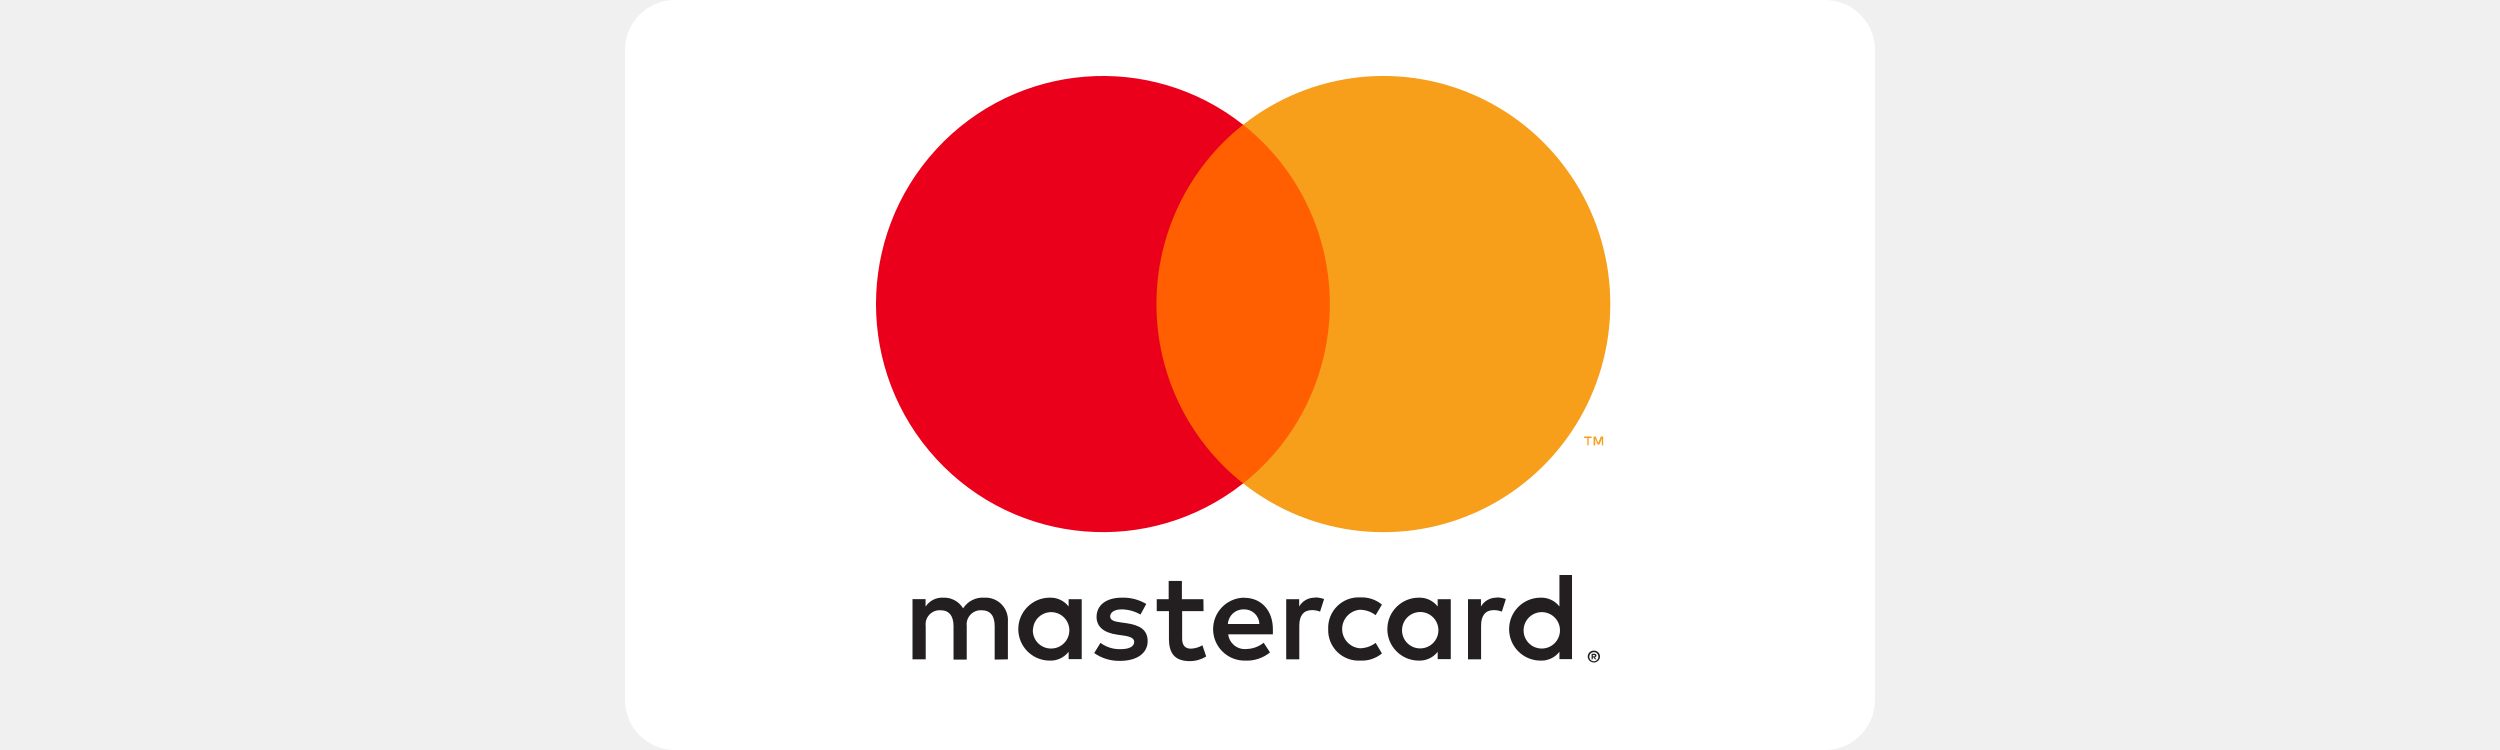
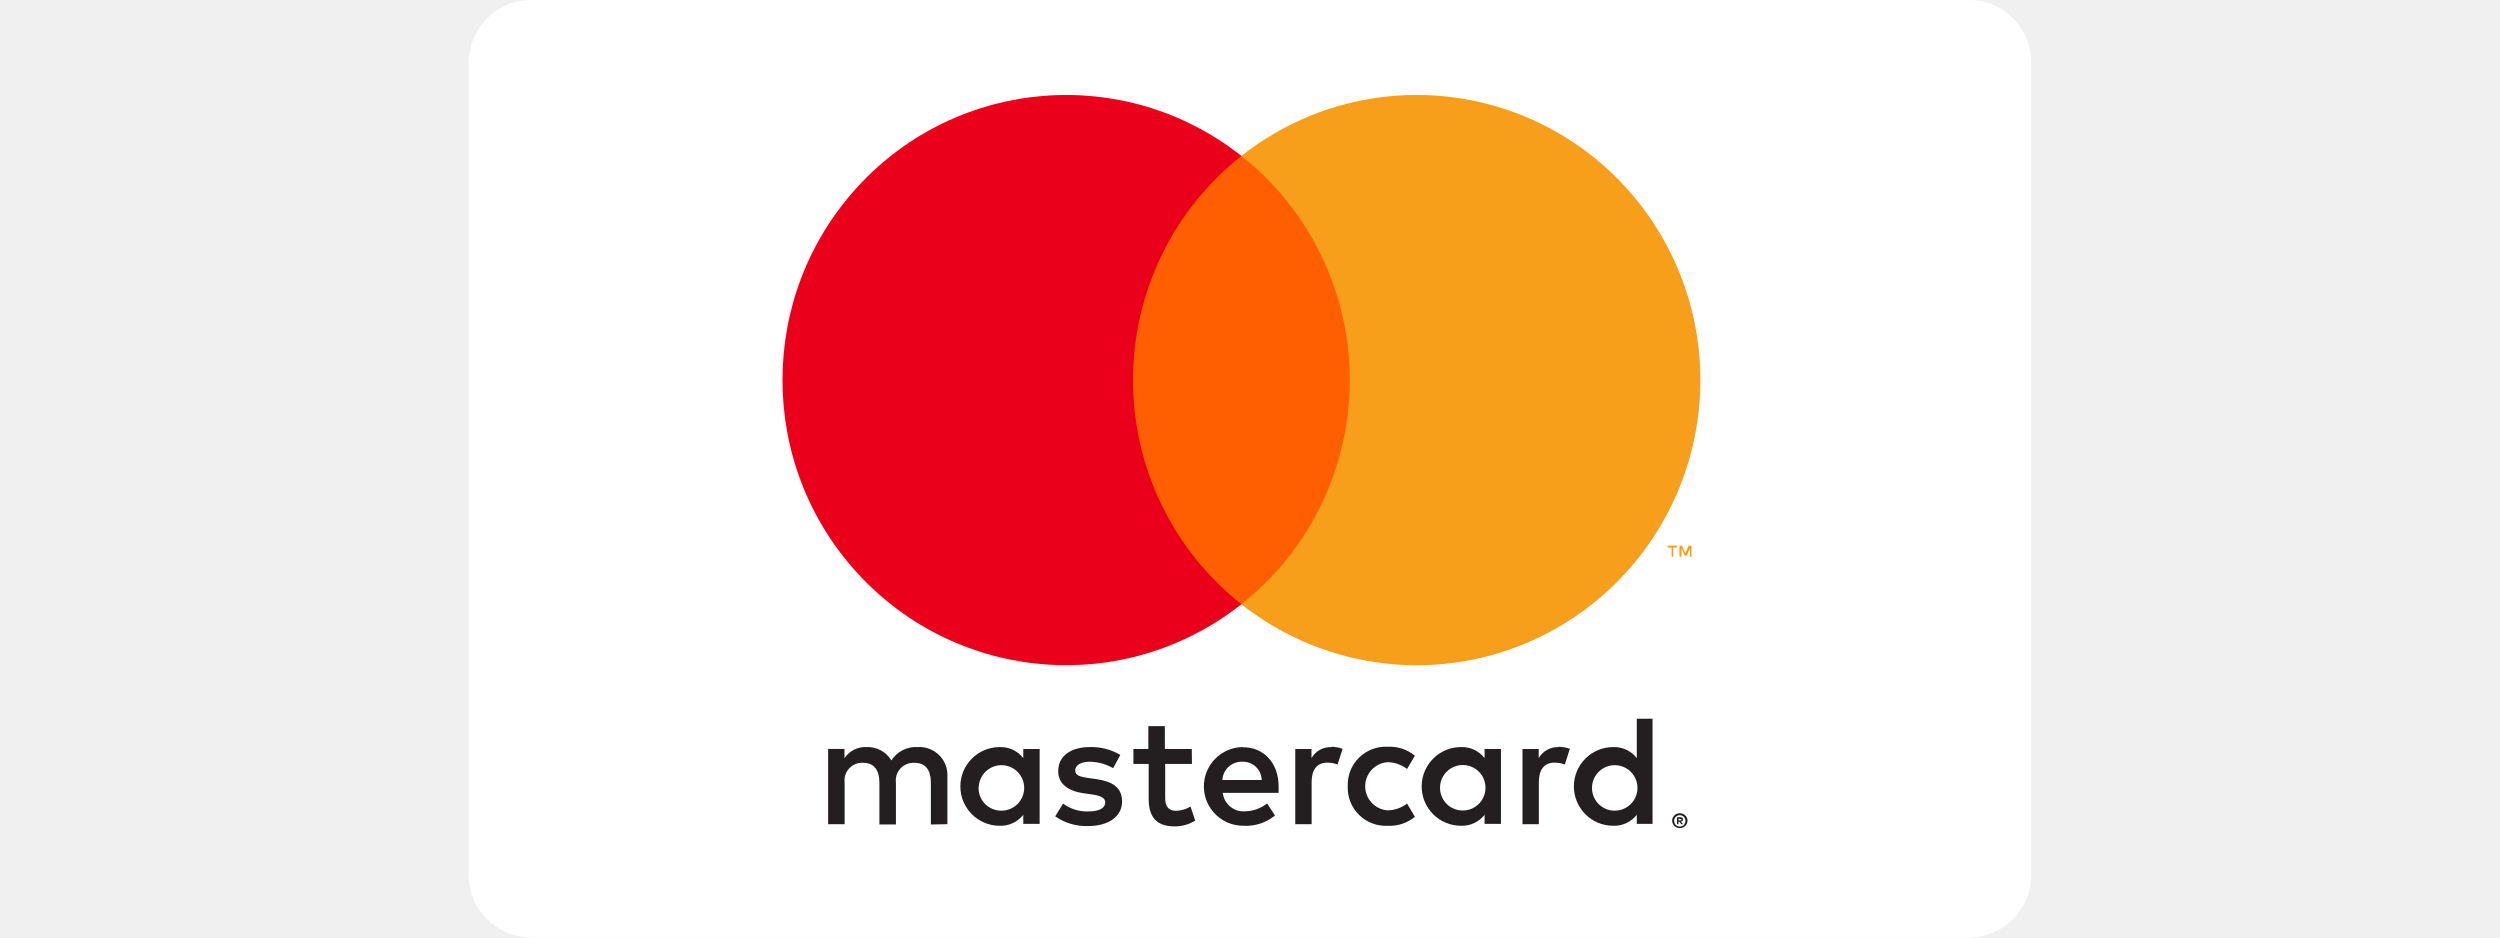
- <svg xmlns="http://www.w3.org/2000/svg" height="30" viewBox="0 0 100 60" width="100">
+ <svg xmlns="http://www.w3.org/2000/svg" height="30" viewBox="0 0 100 60" width="80">
  <g fill="none" fill-rule="evenodd" transform="translate(0 -1)">
    <rect fill="#fff" fill-rule="nonzero" height="60" rx="4" width="100" y="1" />
    <path d="m13 0h74v61h-74z" />
    <g fill-rule="nonzero">
      <path d="m30.632 53.748v-3.022c.036-.514-.152-1.019-.514-1.385s-.865-.559-1.379-.529c-.678-.044-1.326.284-1.691.856-.333-.555-.944-.884-1.591-.856-.563-.028-1.1.244-1.41.715v-.594h-1.047v4.814h1.057v-2.649c-.046-.333.06-.67.288-.917.228-.247.554-.38.89-.362.695 0 1.047.453 1.047 1.269v2.679h1.057v-2.669c-.044-.333.063-.668.29-.915.227-.247.553-.38.888-.364.715 0 1.057.453 1.057 1.269v2.679zm15.641-4.814h-1.722v-1.46h-1.057v1.46h-.956v.957h.977v2.216c0 1.118.433 1.783 1.671 1.783.463.002.916-.128 1.309-.373l-.302-.896c-.281.168-.599.261-.926.272-.503 0-.695-.322-.695-.806v-2.196h1.712zm8.93-.121c-.52-.015-1.007.255-1.269.705v-.584h-1.037v4.814h1.047v-2.699c0-.796.342-1.239 1.007-1.239.224-.003.446.038.654.121l.322-1.007c-.239-.086-.491-.13-.745-.131zm-13.501.504c-.593-.353-1.274-.527-1.963-.504-1.218 0-2.014.584-2.014 1.541 0 .786.584 1.269 1.661 1.42l.503.071c.574.081.846.232.846.504 0 .373-.383.584-1.097.584-.575.017-1.139-.161-1.601-.504l-.503.816c.61.426 1.34.645 2.084.624 1.389 0 2.195-.655 2.195-1.571 0-.917-.634-1.289-1.681-1.44l-.503-.071c-.453-.06-.816-.151-.816-.473 0-.322.342-.564.916-.564.53.006 1.05.148 1.51.413zm28.044-.504c-.52-.015-1.007.255-1.269.705v-.584h-1.037v4.814h1.047v-2.699c0-.796.342-1.239 1.007-1.239.224-.003.446.038.654.121l.322-1.007c-.239-.086-.491-.13-.745-.131zm-13.491 2.518c-.025.684.239 1.347.728 1.826.489.479 1.157.73 1.84.692.629.032 1.247-.173 1.732-.574l-.503-.846c-.362.276-.803.428-1.259.433-.803-.065-1.421-.735-1.421-1.541 0-.806.618-1.476 1.421-1.541.455.005.897.157 1.259.433l.503-.846c-.485-.401-1.103-.606-1.732-.574-.683-.039-1.351.212-1.84.692-.489.479-.753 1.142-.728 1.826zm9.806 0v-2.397h-1.047v.584c-.361-.464-.923-.727-1.51-.705-1.39 0-2.517 1.127-2.517 2.518s1.127 2.518 2.517 2.518c.587.022 1.149-.241 1.51-.705v.584h1.047zm-3.896 0c.047-.79.716-1.398 1.507-1.369.791.03 1.413.686 1.4 1.478-.013.792-.656 1.428-1.447 1.432-.403.005-.79-.158-1.067-.451-.277-.293-.42-.688-.393-1.09zm-12.635-2.518c-1.39.019-2.501 1.163-2.482 2.553s1.162 2.502 2.552 2.483c.724.037 1.437-.196 1.999-.655l-.503-.776c-.398.319-.89.496-1.399.504-.72.062-1.358-.46-1.44-1.178h3.574c0-.131 0-.262 0-.403 0-1.511-.936-2.518-2.285-2.518zm0 .937c.316-.007.623.113.851.332.228.219.361.52.367.837h-2.517c.038-.672.606-1.191 1.279-1.168zm26.232 1.591v-4.341h-1.007v2.518c-.361-.464-.923-.727-1.51-.705-1.39 0-2.517 1.127-2.517 2.518s1.127 2.518 2.517 2.518c.587.022 1.149-.241 1.51-.705v.584h1.007zm1.747 1.707c.065-.001.13.011.191.035.058.024.111.058.156.101.044.043.08.095.106.151.052.119.052.254 0 .373-.026.056-.061.108-.106.151-.045.043-.098.077-.156.101-.06.027-.125.04-.191.04-.195-.001-.371-.115-.453-.292-.051-.119-.051-.254 0-.373.026-.056.061-.108.106-.151.045-.043.098-.077.156-.101.066-.026.136-.038.206-.035zm0 .851c.05 0.0.1-.01.146-.03.043-.019.083-.047.116-.081.131-.142.131-.361 0-.504-.033-.034-.072-.061-.116-.081-.046-.02-.096-.03-.146-.03-.05 0-.1.011-.146.03-.045.019-.086.046-.121.081-.131.142-.131.361 0 .504.035.035.076.062.121.081.051.022.106.032.161.03zm.03-.599c.047-.002.093.012.131.04.031.026.048.065.045.106.001.034-.011.067-.035.091-.029.027-.066.042-.106.045l.146.166h-.116l-.136-.166h-.045v.166h-.096v-.443zm-.111.086v.121h.111c.02.006.041.006.06 0 .007-.014.007-.031 0-.045.007-.014.007-.031 0-.045-.02-.006-.041-.006-.06 0zm-5.537-2.045c.047-.79.716-1.398 1.507-1.369.791.03 1.413.686 1.4 1.478-.013.792-.656 1.428-1.447 1.432-.403.005-.79-.158-1.067-.451s-.42-.688-.393-1.09zm-35.354 0v-2.407h-1.047v.584c-.361-.464-.923-.727-1.51-.705-1.39 0-2.517 1.127-2.517 2.518s1.127 2.518 2.517 2.518c.587.022 1.149-.241 1.51-.705v.584h1.047zm-3.896 0c.047-.79.716-1.398 1.507-1.369.791.03 1.413.686 1.4 1.478-.013.792-.656 1.428-1.447 1.432-.405.008-.794-.154-1.074-.447-.279-.293-.423-.69-.396-1.094z" fill="#231f20" />
      <g transform="translate(20 7)">
        <path d="m21.507 3.979h15.885v28.693h-15.885z" fill="#ff5f00" />
        <path d="m22.516 18.328c-.006-5.6 2.551-10.891 6.934-14.349-7.443-5.879-18.132-5.023-24.554 1.967-6.422 6.99-6.422 17.768 0 24.758s17.111 7.847 24.554 1.967c-4.381-3.456-6.938-8.746-6.934-14.344z" fill="#eb001b" />
        <path d="m58.824 18.328c-0 6.986-3.969 13.359-10.221 16.412-6.252 3.053-13.689 2.25-19.153-2.068 4.379-3.459 6.936-8.748 6.936-14.346s-2.557-10.887-6.936-14.346c5.464-4.318 12.901-5.121 19.153-2.068 6.252 3.053 10.221 9.426 10.221 16.412zm-1.735 11.303v-.588h.237v-.122h-.6v.122h.257v.588zm1.165 0v-.71h-.182l-.212.507-.212-.507h-.161v.71h.131v-.532l.197.461h.136l.197-.461v.537z" fill="#f79e1b" />
      </g>
    </g>
  </g>
</svg>
